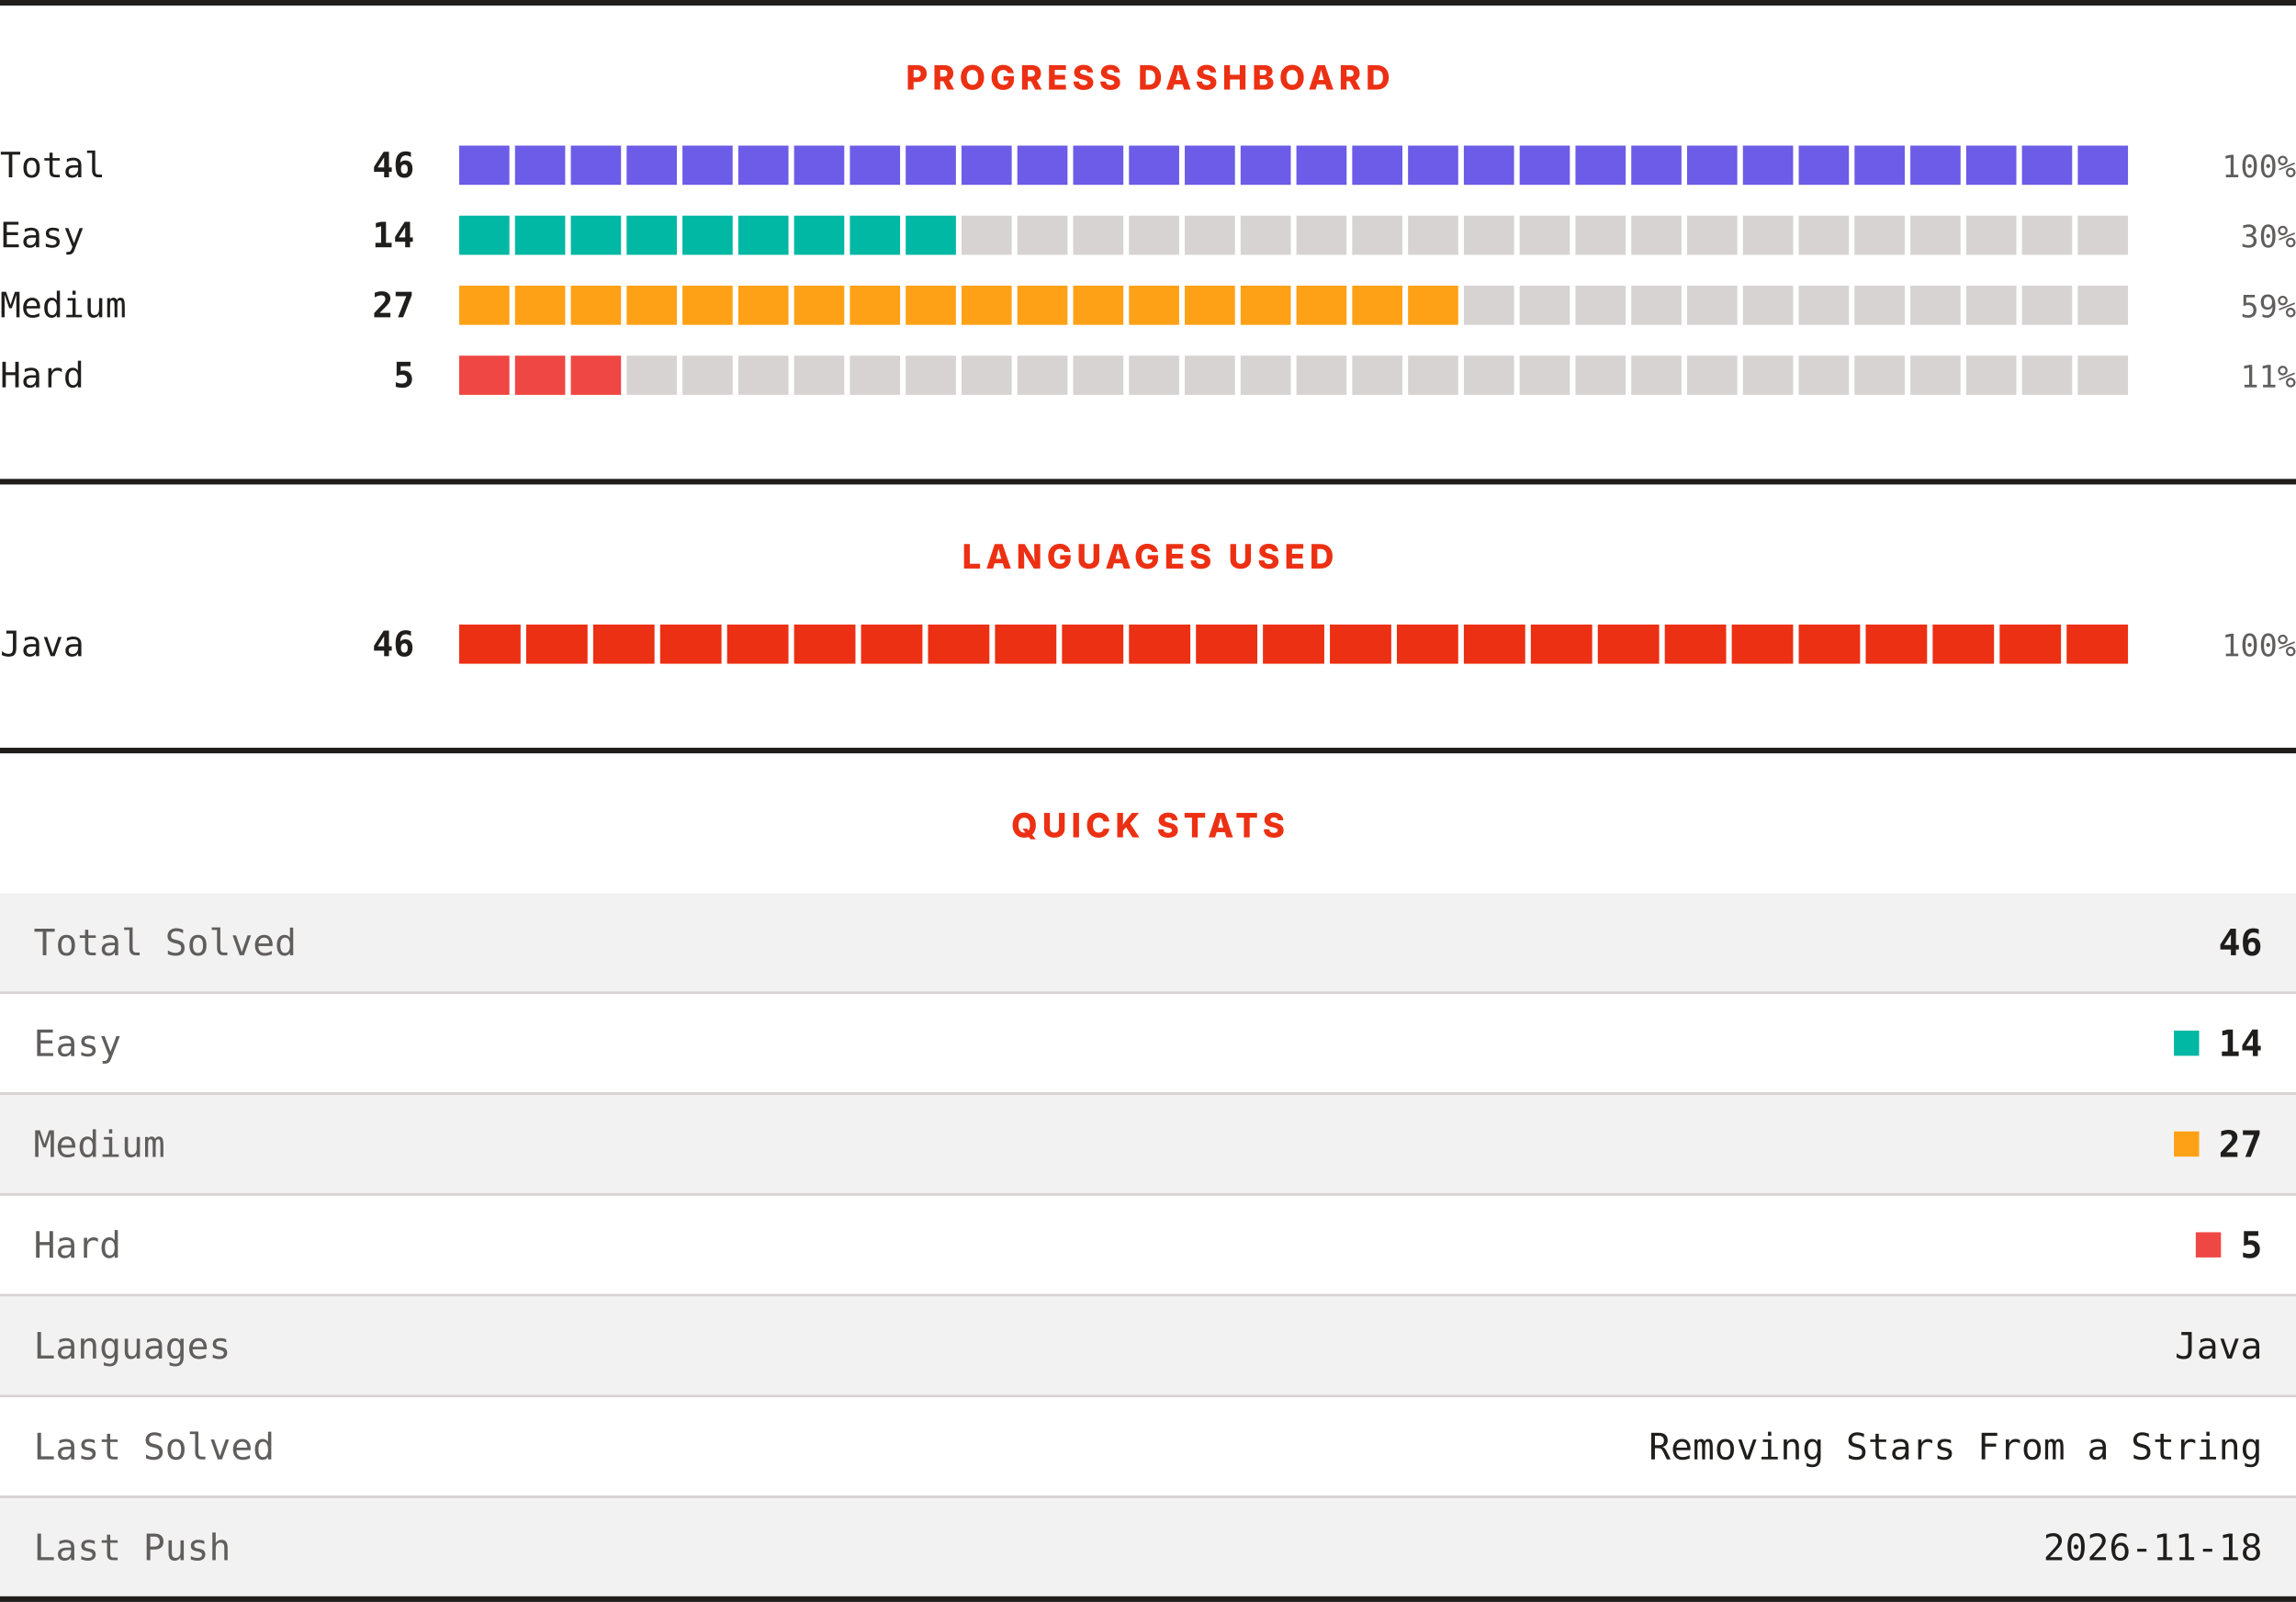
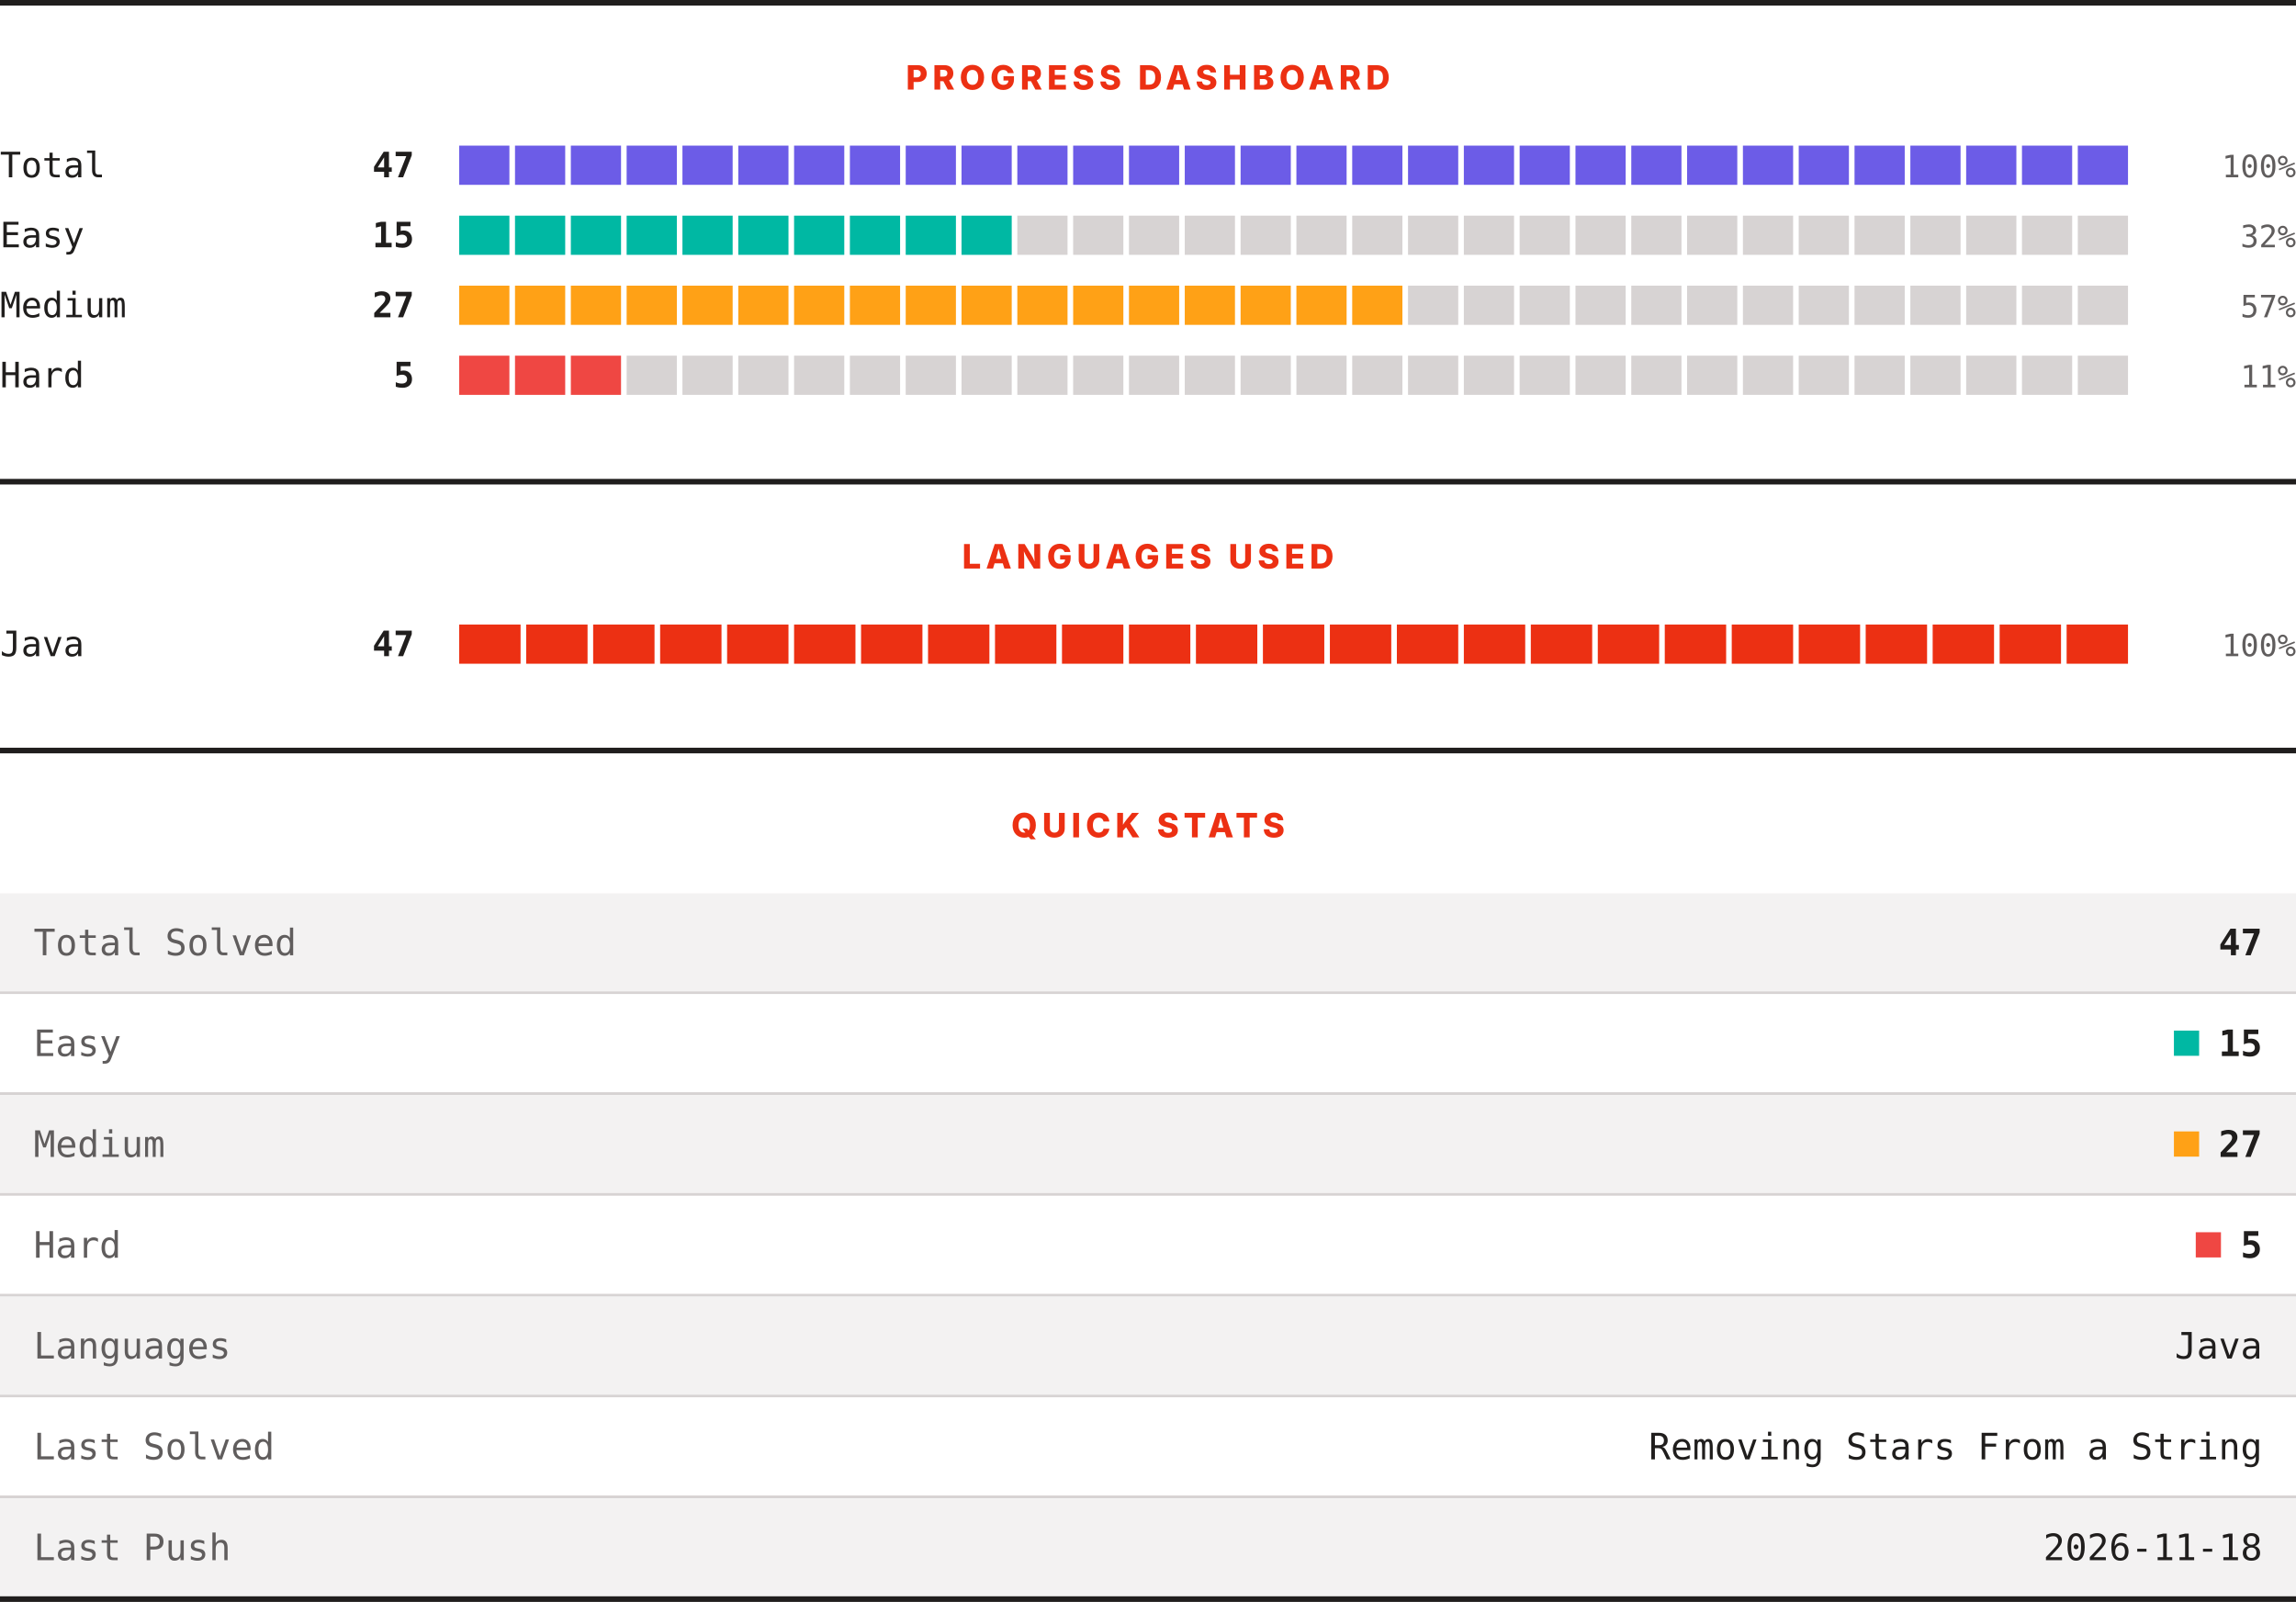
<svg xmlns="http://www.w3.org/2000/svg" width="820" height="572" viewBox="0 0 820 572" role="img" aria-label="LeetCode progress, languages and quick stats">
  <rect width="820" height="572" fill="#ffffff" />
  <rect x="0" y="0" width="820" height="2" fill="#201e1d" />
  <text x="410" y="32" text-anchor="middle" font-family="Archivo, system-ui, -apple-system, Segoe UI, sans-serif" font-size="12" font-weight="800" letter-spacing="1.68" fill="#ec3013">PROGRESS DASHBOARD</text>
  <text x="0" y="63.3" font-family="ui-monospace, SFMono-Regular, Menlo, Consolas, monospace" font-size="12.5" fill="#201e1d">Total</text>
-   <text x="148" y="63.3" text-anchor="end" font-family="ui-monospace, SFMono-Regular, Menlo, Consolas, monospace" font-size="12.5" font-weight="700" fill="#201e1d">46</text>
+   <text x="148" y="63.3" text-anchor="end" font-family="ui-monospace, SFMono-Regular, Menlo, Consolas, monospace" font-size="12.5" font-weight="700" fill="#201e1d">47</text>
  <rect x="164.00" y="52" width="17.93" height="14" fill="#6c5ce7" />
  <rect x="183.93" y="52" width="17.93" height="14" fill="#6c5ce7" />
  <rect x="203.87" y="52" width="17.93" height="14" fill="#6c5ce7" />
  <rect x="223.80" y="52" width="17.93" height="14" fill="#6c5ce7" />
  <rect x="243.73" y="52" width="17.93" height="14" fill="#6c5ce7" />
  <rect x="263.67" y="52" width="17.93" height="14" fill="#6c5ce7" />
  <rect x="283.60" y="52" width="17.93" height="14" fill="#6c5ce7" />
  <rect x="303.53" y="52" width="17.93" height="14" fill="#6c5ce7" />
  <rect x="323.47" y="52" width="17.93" height="14" fill="#6c5ce7" />
  <rect x="343.40" y="52" width="17.93" height="14" fill="#6c5ce7" />
  <rect x="363.33" y="52" width="17.93" height="14" fill="#6c5ce7" />
  <rect x="383.27" y="52" width="17.93" height="14" fill="#6c5ce7" />
  <rect x="403.20" y="52" width="17.93" height="14" fill="#6c5ce7" />
  <rect x="423.13" y="52" width="17.93" height="14" fill="#6c5ce7" />
  <rect x="443.07" y="52" width="17.93" height="14" fill="#6c5ce7" />
  <rect x="463.00" y="52" width="17.93" height="14" fill="#6c5ce7" />
  <rect x="482.93" y="52" width="17.93" height="14" fill="#6c5ce7" />
  <rect x="502.87" y="52" width="17.93" height="14" fill="#6c5ce7" />
  <rect x="522.80" y="52" width="17.93" height="14" fill="#6c5ce7" />
  <rect x="542.73" y="52" width="17.93" height="14" fill="#6c5ce7" />
  <rect x="562.67" y="52" width="17.93" height="14" fill="#6c5ce7" />
  <rect x="582.60" y="52" width="17.93" height="14" fill="#6c5ce7" />
  <rect x="602.53" y="52" width="17.93" height="14" fill="#6c5ce7" />
  <rect x="622.47" y="52" width="17.93" height="14" fill="#6c5ce7" />
  <rect x="642.40" y="52" width="17.93" height="14" fill="#6c5ce7" />
  <rect x="662.33" y="52" width="17.93" height="14" fill="#6c5ce7" />
  <rect x="682.27" y="52" width="17.93" height="14" fill="#6c5ce7" />
  <rect x="702.20" y="52" width="17.93" height="14" fill="#6c5ce7" />
  <rect x="722.13" y="52" width="17.93" height="14" fill="#6c5ce7" />
  <rect x="742.07" y="52" width="17.93" height="14" fill="#6c5ce7" />
  <text x="820" y="63.3" text-anchor="end" font-family="ui-monospace, SFMono-Regular, Menlo, Consolas, monospace" font-size="11" fill="#605d5d">100%</text>
  <text x="0" y="88.3" font-family="ui-monospace, SFMono-Regular, Menlo, Consolas, monospace" font-size="12.5" fill="#201e1d">Easy</text>
-   <text x="148" y="88.3" text-anchor="end" font-family="ui-monospace, SFMono-Regular, Menlo, Consolas, monospace" font-size="12.5" font-weight="700" fill="#201e1d">14</text>
+   <text x="148" y="88.3" text-anchor="end" font-family="ui-monospace, SFMono-Regular, Menlo, Consolas, monospace" font-size="12.5" font-weight="700" fill="#201e1d">15</text>
  <rect x="164.00" y="77" width="17.93" height="14" fill="#00b8a3" />
  <rect x="183.93" y="77" width="17.93" height="14" fill="#00b8a3" />
  <rect x="203.87" y="77" width="17.93" height="14" fill="#00b8a3" />
  <rect x="223.80" y="77" width="17.93" height="14" fill="#00b8a3" />
  <rect x="243.73" y="77" width="17.93" height="14" fill="#00b8a3" />
  <rect x="263.67" y="77" width="17.93" height="14" fill="#00b8a3" />
  <rect x="283.60" y="77" width="17.93" height="14" fill="#00b8a3" />
  <rect x="303.53" y="77" width="17.93" height="14" fill="#00b8a3" />
  <rect x="323.47" y="77" width="17.93" height="14" fill="#00b8a3" />
-   <rect x="343.40" y="77" width="17.93" height="14" fill="#d7d3d3" />
+   <rect x="343.40" y="77" width="17.93" height="14" fill="#00b8a3" />
  <rect x="363.33" y="77" width="17.93" height="14" fill="#d7d3d3" />
  <rect x="383.27" y="77" width="17.93" height="14" fill="#d7d3d3" />
  <rect x="403.20" y="77" width="17.93" height="14" fill="#d7d3d3" />
  <rect x="423.13" y="77" width="17.93" height="14" fill="#d7d3d3" />
  <rect x="443.07" y="77" width="17.93" height="14" fill="#d7d3d3" />
  <rect x="463.00" y="77" width="17.93" height="14" fill="#d7d3d3" />
  <rect x="482.93" y="77" width="17.93" height="14" fill="#d7d3d3" />
  <rect x="502.87" y="77" width="17.93" height="14" fill="#d7d3d3" />
  <rect x="522.80" y="77" width="17.93" height="14" fill="#d7d3d3" />
  <rect x="542.73" y="77" width="17.93" height="14" fill="#d7d3d3" />
  <rect x="562.67" y="77" width="17.93" height="14" fill="#d7d3d3" />
  <rect x="582.60" y="77" width="17.93" height="14" fill="#d7d3d3" />
  <rect x="602.53" y="77" width="17.93" height="14" fill="#d7d3d3" />
  <rect x="622.47" y="77" width="17.93" height="14" fill="#d7d3d3" />
  <rect x="642.40" y="77" width="17.93" height="14" fill="#d7d3d3" />
  <rect x="662.33" y="77" width="17.93" height="14" fill="#d7d3d3" />
  <rect x="682.27" y="77" width="17.93" height="14" fill="#d7d3d3" />
  <rect x="702.20" y="77" width="17.93" height="14" fill="#d7d3d3" />
  <rect x="722.13" y="77" width="17.93" height="14" fill="#d7d3d3" />
  <rect x="742.07" y="77" width="17.93" height="14" fill="#d7d3d3" />
-   <text x="820" y="88.3" text-anchor="end" font-family="ui-monospace, SFMono-Regular, Menlo, Consolas, monospace" font-size="11" fill="#605d5d">30%</text>
+   <text x="820" y="88.3" text-anchor="end" font-family="ui-monospace, SFMono-Regular, Menlo, Consolas, monospace" font-size="11" fill="#605d5d">32%</text>
  <text x="0" y="113.3" font-family="ui-monospace, SFMono-Regular, Menlo, Consolas, monospace" font-size="12.5" fill="#201e1d">Medium</text>
  <text x="148" y="113.3" text-anchor="end" font-family="ui-monospace, SFMono-Regular, Menlo, Consolas, monospace" font-size="12.5" font-weight="700" fill="#201e1d">27</text>
  <rect x="164.00" y="102" width="17.93" height="14" fill="#ffa116" />
  <rect x="183.93" y="102" width="17.93" height="14" fill="#ffa116" />
  <rect x="203.87" y="102" width="17.93" height="14" fill="#ffa116" />
  <rect x="223.80" y="102" width="17.93" height="14" fill="#ffa116" />
  <rect x="243.73" y="102" width="17.93" height="14" fill="#ffa116" />
  <rect x="263.67" y="102" width="17.93" height="14" fill="#ffa116" />
  <rect x="283.60" y="102" width="17.93" height="14" fill="#ffa116" />
  <rect x="303.53" y="102" width="17.93" height="14" fill="#ffa116" />
  <rect x="323.47" y="102" width="17.93" height="14" fill="#ffa116" />
  <rect x="343.40" y="102" width="17.93" height="14" fill="#ffa116" />
  <rect x="363.33" y="102" width="17.93" height="14" fill="#ffa116" />
  <rect x="383.27" y="102" width="17.93" height="14" fill="#ffa116" />
  <rect x="403.20" y="102" width="17.93" height="14" fill="#ffa116" />
  <rect x="423.13" y="102" width="17.93" height="14" fill="#ffa116" />
  <rect x="443.07" y="102" width="17.93" height="14" fill="#ffa116" />
  <rect x="463.00" y="102" width="17.93" height="14" fill="#ffa116" />
  <rect x="482.93" y="102" width="17.93" height="14" fill="#ffa116" />
-   <rect x="502.87" y="102" width="17.93" height="14" fill="#ffa116" />
+   <rect x="502.87" y="102" width="17.93" height="14" fill="#d7d3d3" />
  <rect x="522.80" y="102" width="17.93" height="14" fill="#d7d3d3" />
  <rect x="542.73" y="102" width="17.93" height="14" fill="#d7d3d3" />
  <rect x="562.67" y="102" width="17.93" height="14" fill="#d7d3d3" />
  <rect x="582.60" y="102" width="17.93" height="14" fill="#d7d3d3" />
  <rect x="602.53" y="102" width="17.93" height="14" fill="#d7d3d3" />
  <rect x="622.47" y="102" width="17.93" height="14" fill="#d7d3d3" />
  <rect x="642.40" y="102" width="17.93" height="14" fill="#d7d3d3" />
  <rect x="662.33" y="102" width="17.93" height="14" fill="#d7d3d3" />
  <rect x="682.27" y="102" width="17.93" height="14" fill="#d7d3d3" />
  <rect x="702.20" y="102" width="17.93" height="14" fill="#d7d3d3" />
  <rect x="722.13" y="102" width="17.93" height="14" fill="#d7d3d3" />
  <rect x="742.07" y="102" width="17.93" height="14" fill="#d7d3d3" />
-   <text x="820" y="113.3" text-anchor="end" font-family="ui-monospace, SFMono-Regular, Menlo, Consolas, monospace" font-size="11" fill="#605d5d">59%</text>
+   <text x="820" y="113.3" text-anchor="end" font-family="ui-monospace, SFMono-Regular, Menlo, Consolas, monospace" font-size="11" fill="#605d5d">57%</text>
  <text x="0" y="138.3" font-family="ui-monospace, SFMono-Regular, Menlo, Consolas, monospace" font-size="12.5" fill="#201e1d">Hard</text>
  <text x="148" y="138.3" text-anchor="end" font-family="ui-monospace, SFMono-Regular, Menlo, Consolas, monospace" font-size="12.5" font-weight="700" fill="#201e1d">5</text>
  <rect x="164.00" y="127" width="17.93" height="14" fill="#ef4743" />
  <rect x="183.93" y="127" width="17.93" height="14" fill="#ef4743" />
  <rect x="203.87" y="127" width="17.93" height="14" fill="#ef4743" />
  <rect x="223.80" y="127" width="17.93" height="14" fill="#d7d3d3" />
  <rect x="243.73" y="127" width="17.93" height="14" fill="#d7d3d3" />
  <rect x="263.67" y="127" width="17.93" height="14" fill="#d7d3d3" />
  <rect x="283.60" y="127" width="17.93" height="14" fill="#d7d3d3" />
  <rect x="303.53" y="127" width="17.93" height="14" fill="#d7d3d3" />
  <rect x="323.47" y="127" width="17.93" height="14" fill="#d7d3d3" />
  <rect x="343.40" y="127" width="17.93" height="14" fill="#d7d3d3" />
  <rect x="363.33" y="127" width="17.93" height="14" fill="#d7d3d3" />
  <rect x="383.27" y="127" width="17.93" height="14" fill="#d7d3d3" />
  <rect x="403.20" y="127" width="17.93" height="14" fill="#d7d3d3" />
  <rect x="423.13" y="127" width="17.93" height="14" fill="#d7d3d3" />
  <rect x="443.07" y="127" width="17.93" height="14" fill="#d7d3d3" />
  <rect x="463.00" y="127" width="17.93" height="14" fill="#d7d3d3" />
  <rect x="482.93" y="127" width="17.93" height="14" fill="#d7d3d3" />
  <rect x="502.87" y="127" width="17.93" height="14" fill="#d7d3d3" />
  <rect x="522.80" y="127" width="17.93" height="14" fill="#d7d3d3" />
  <rect x="542.73" y="127" width="17.93" height="14" fill="#d7d3d3" />
  <rect x="562.67" y="127" width="17.93" height="14" fill="#d7d3d3" />
  <rect x="582.60" y="127" width="17.93" height="14" fill="#d7d3d3" />
  <rect x="602.53" y="127" width="17.93" height="14" fill="#d7d3d3" />
  <rect x="622.47" y="127" width="17.93" height="14" fill="#d7d3d3" />
  <rect x="642.40" y="127" width="17.93" height="14" fill="#d7d3d3" />
  <rect x="662.33" y="127" width="17.93" height="14" fill="#d7d3d3" />
  <rect x="682.27" y="127" width="17.93" height="14" fill="#d7d3d3" />
  <rect x="702.20" y="127" width="17.93" height="14" fill="#d7d3d3" />
  <rect x="722.13" y="127" width="17.93" height="14" fill="#d7d3d3" />
  <rect x="742.07" y="127" width="17.93" height="14" fill="#d7d3d3" />
  <text x="820" y="138.3" text-anchor="end" font-family="ui-monospace, SFMono-Regular, Menlo, Consolas, monospace" font-size="11" fill="#605d5d">11%</text>
  <rect x="0" y="171" width="820" height="2" fill="#201e1d" />
  <text x="410" y="203" text-anchor="middle" font-family="Archivo, system-ui, -apple-system, Segoe UI, sans-serif" font-size="12" font-weight="800" letter-spacing="1.68" fill="#ec3013">LANGUAGES USED</text>
  <text x="0" y="234.3" font-family="ui-monospace, SFMono-Regular, Menlo, Consolas, monospace" font-size="12.5" fill="#201e1d">Java</text>
-   <text x="148" y="234.3" text-anchor="end" font-family="ui-monospace, SFMono-Regular, Menlo, Consolas, monospace" font-size="12.5" font-weight="700" fill="#201e1d">46</text>
+   <text x="148" y="234.3" text-anchor="end" font-family="ui-monospace, SFMono-Regular, Menlo, Consolas, monospace" font-size="12.5" font-weight="700" fill="#201e1d">47</text>
  <rect x="164.00" y="223" width="21.92" height="14" fill="#ec3013" />
  <rect x="187.92" y="223" width="21.92" height="14" fill="#ec3013" />
  <rect x="211.84" y="223" width="21.92" height="14" fill="#ec3013" />
  <rect x="235.76" y="223" width="21.92" height="14" fill="#ec3013" />
  <rect x="259.68" y="223" width="21.92" height="14" fill="#ec3013" />
  <rect x="283.60" y="223" width="21.92" height="14" fill="#ec3013" />
  <rect x="307.52" y="223" width="21.92" height="14" fill="#ec3013" />
  <rect x="331.44" y="223" width="21.92" height="14" fill="#ec3013" />
  <rect x="355.36" y="223" width="21.92" height="14" fill="#ec3013" />
  <rect x="379.28" y="223" width="21.92" height="14" fill="#ec3013" />
  <rect x="403.20" y="223" width="21.92" height="14" fill="#ec3013" />
  <rect x="427.12" y="223" width="21.92" height="14" fill="#ec3013" />
  <rect x="451.04" y="223" width="21.92" height="14" fill="#ec3013" />
  <rect x="474.96" y="223" width="21.92" height="14" fill="#ec3013" />
  <rect x="498.88" y="223" width="21.92" height="14" fill="#ec3013" />
  <rect x="522.80" y="223" width="21.92" height="14" fill="#ec3013" />
  <rect x="546.72" y="223" width="21.92" height="14" fill="#ec3013" />
  <rect x="570.64" y="223" width="21.92" height="14" fill="#ec3013" />
  <rect x="594.56" y="223" width="21.92" height="14" fill="#ec3013" />
  <rect x="618.48" y="223" width="21.92" height="14" fill="#ec3013" />
  <rect x="642.40" y="223" width="21.92" height="14" fill="#ec3013" />
  <rect x="666.32" y="223" width="21.92" height="14" fill="#ec3013" />
  <rect x="690.24" y="223" width="21.92" height="14" fill="#ec3013" />
  <rect x="714.16" y="223" width="21.92" height="14" fill="#ec3013" />
  <rect x="738.08" y="223" width="21.92" height="14" fill="#ec3013" />
  <text x="820" y="234.3" text-anchor="end" font-family="ui-monospace, SFMono-Regular, Menlo, Consolas, monospace" font-size="11" fill="#605d5d">100%</text>
  <rect x="0" y="267" width="820" height="2" fill="#201e1d" />
  <text x="410" y="299" text-anchor="middle" font-family="Archivo, system-ui, -apple-system, Segoe UI, sans-serif" font-size="12" font-weight="800" letter-spacing="1.68" fill="#ec3013">QUICK STATS</text>
  <rect x="0" y="319" width="820" height="35" fill="#f3f2f2" />
  <text x="12" y="341.1" font-family="ui-monospace, SFMono-Regular, Menlo, Consolas, monospace" font-size="13" fill="#605d5d">Total Solved</text>
-   <text x="808" y="341.1" text-anchor="end" font-family="ui-monospace, SFMono-Regular, Menlo, Consolas, monospace" font-size="13" font-weight="700" fill="#201e1d">46</text>
+   <text x="808" y="341.1" text-anchor="end" font-family="ui-monospace, SFMono-Regular, Menlo, Consolas, monospace" font-size="13" font-weight="700" fill="#201e1d">47</text>
  <rect x="0" y="354" width="820" height="1" fill="#d7d3d3" />
  <rect x="0" y="355" width="820" height="35" fill="#ffffff" />
  <text x="12" y="377.1" font-family="ui-monospace, SFMono-Regular, Menlo, Consolas, monospace" font-size="13" fill="#605d5d">Easy</text>
  <rect x="776.4" y="368" width="9" height="9" fill="#00b8a3" />
-   <text x="808" y="377.1" text-anchor="end" font-family="ui-monospace, SFMono-Regular, Menlo, Consolas, monospace" font-size="13" font-weight="700" fill="#201e1d">14</text>
+   <text x="808" y="377.1" text-anchor="end" font-family="ui-monospace, SFMono-Regular, Menlo, Consolas, monospace" font-size="13" font-weight="700" fill="#201e1d">15</text>
  <rect x="0" y="390" width="820" height="1" fill="#d7d3d3" />
  <rect x="0" y="391" width="820" height="35" fill="#f3f2f2" />
  <text x="12" y="413.1" font-family="ui-monospace, SFMono-Regular, Menlo, Consolas, monospace" font-size="13" fill="#605d5d">Medium</text>
  <rect x="776.4" y="404" width="9" height="9" fill="#ffa116" />
  <text x="808" y="413.1" text-anchor="end" font-family="ui-monospace, SFMono-Regular, Menlo, Consolas, monospace" font-size="13" font-weight="700" fill="#201e1d">27</text>
  <rect x="0" y="426" width="820" height="1" fill="#d7d3d3" />
  <rect x="0" y="427" width="820" height="35" fill="#ffffff" />
  <text x="12" y="449.1" font-family="ui-monospace, SFMono-Regular, Menlo, Consolas, monospace" font-size="13" fill="#605d5d">Hard</text>
  <rect x="784.2" y="440" width="9" height="9" fill="#ef4743" />
  <text x="808" y="449.1" text-anchor="end" font-family="ui-monospace, SFMono-Regular, Menlo, Consolas, monospace" font-size="13" font-weight="700" fill="#201e1d">5</text>
  <rect x="0" y="462" width="820" height="1" fill="#d7d3d3" />
  <rect x="0" y="463" width="820" height="35" fill="#f3f2f2" />
  <text x="12" y="485.1" font-family="ui-monospace, SFMono-Regular, Menlo, Consolas, monospace" font-size="13" fill="#605d5d">Languages</text>
  <text x="808" y="485.1" text-anchor="end" font-family="ui-monospace, SFMono-Regular, Menlo, Consolas, monospace" font-size="13" fill="#201e1d">Java</text>
  <rect x="0" y="498" width="820" height="1" fill="#d7d3d3" />
  <rect x="0" y="499" width="820" height="35" fill="#ffffff" />
  <text x="12" y="521.1" font-family="ui-monospace, SFMono-Regular, Menlo, Consolas, monospace" font-size="13" fill="#605d5d">Last Solved</text>
  <text x="808" y="521.1" text-anchor="end" font-family="ui-monospace, SFMono-Regular, Menlo, Consolas, monospace" font-size="13" fill="#201e1d">Removing Stars From a String</text>
  <rect x="0" y="534" width="820" height="1" fill="#d7d3d3" />
  <rect x="0" y="535" width="820" height="35" fill="#f3f2f2" />
  <text x="12" y="557.1" font-family="ui-monospace, SFMono-Regular, Menlo, Consolas, monospace" font-size="13" fill="#605d5d">Last Push</text>
  <text x="808" y="557.1" text-anchor="end" font-family="ui-monospace, SFMono-Regular, Menlo, Consolas, monospace" font-size="13" fill="#201e1d">2026-11-18</text>
  <rect x="0" y="570" width="820" height="2" fill="#201e1d" />
</svg>
